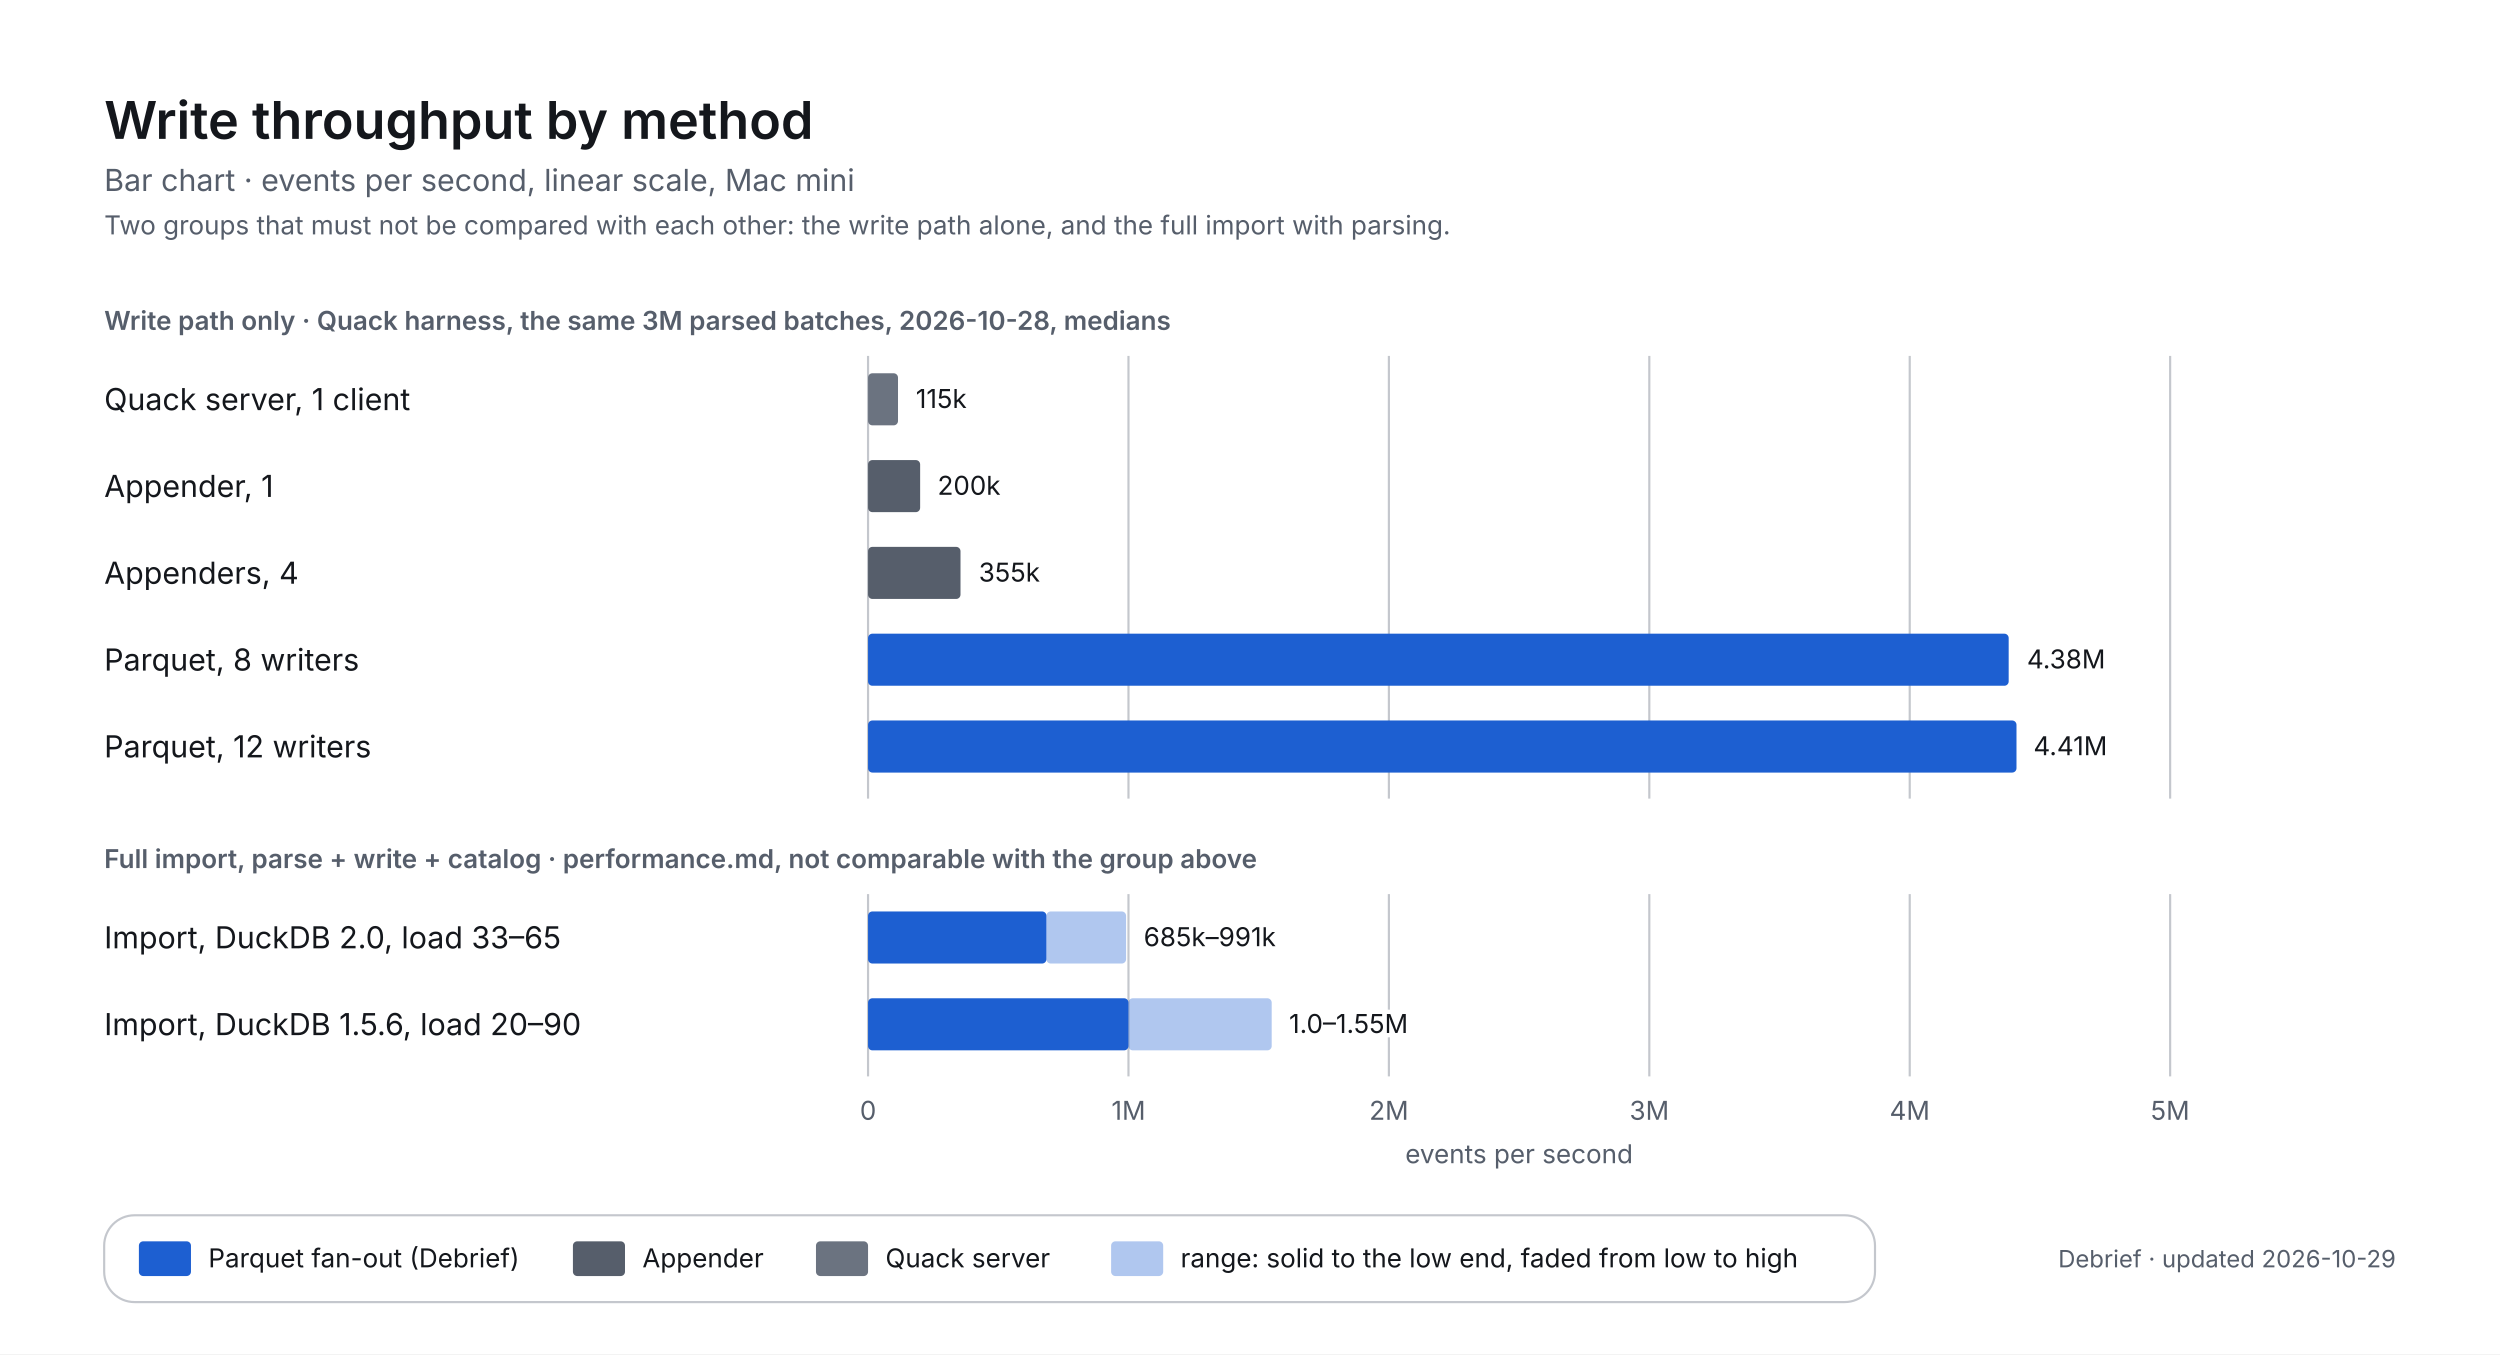
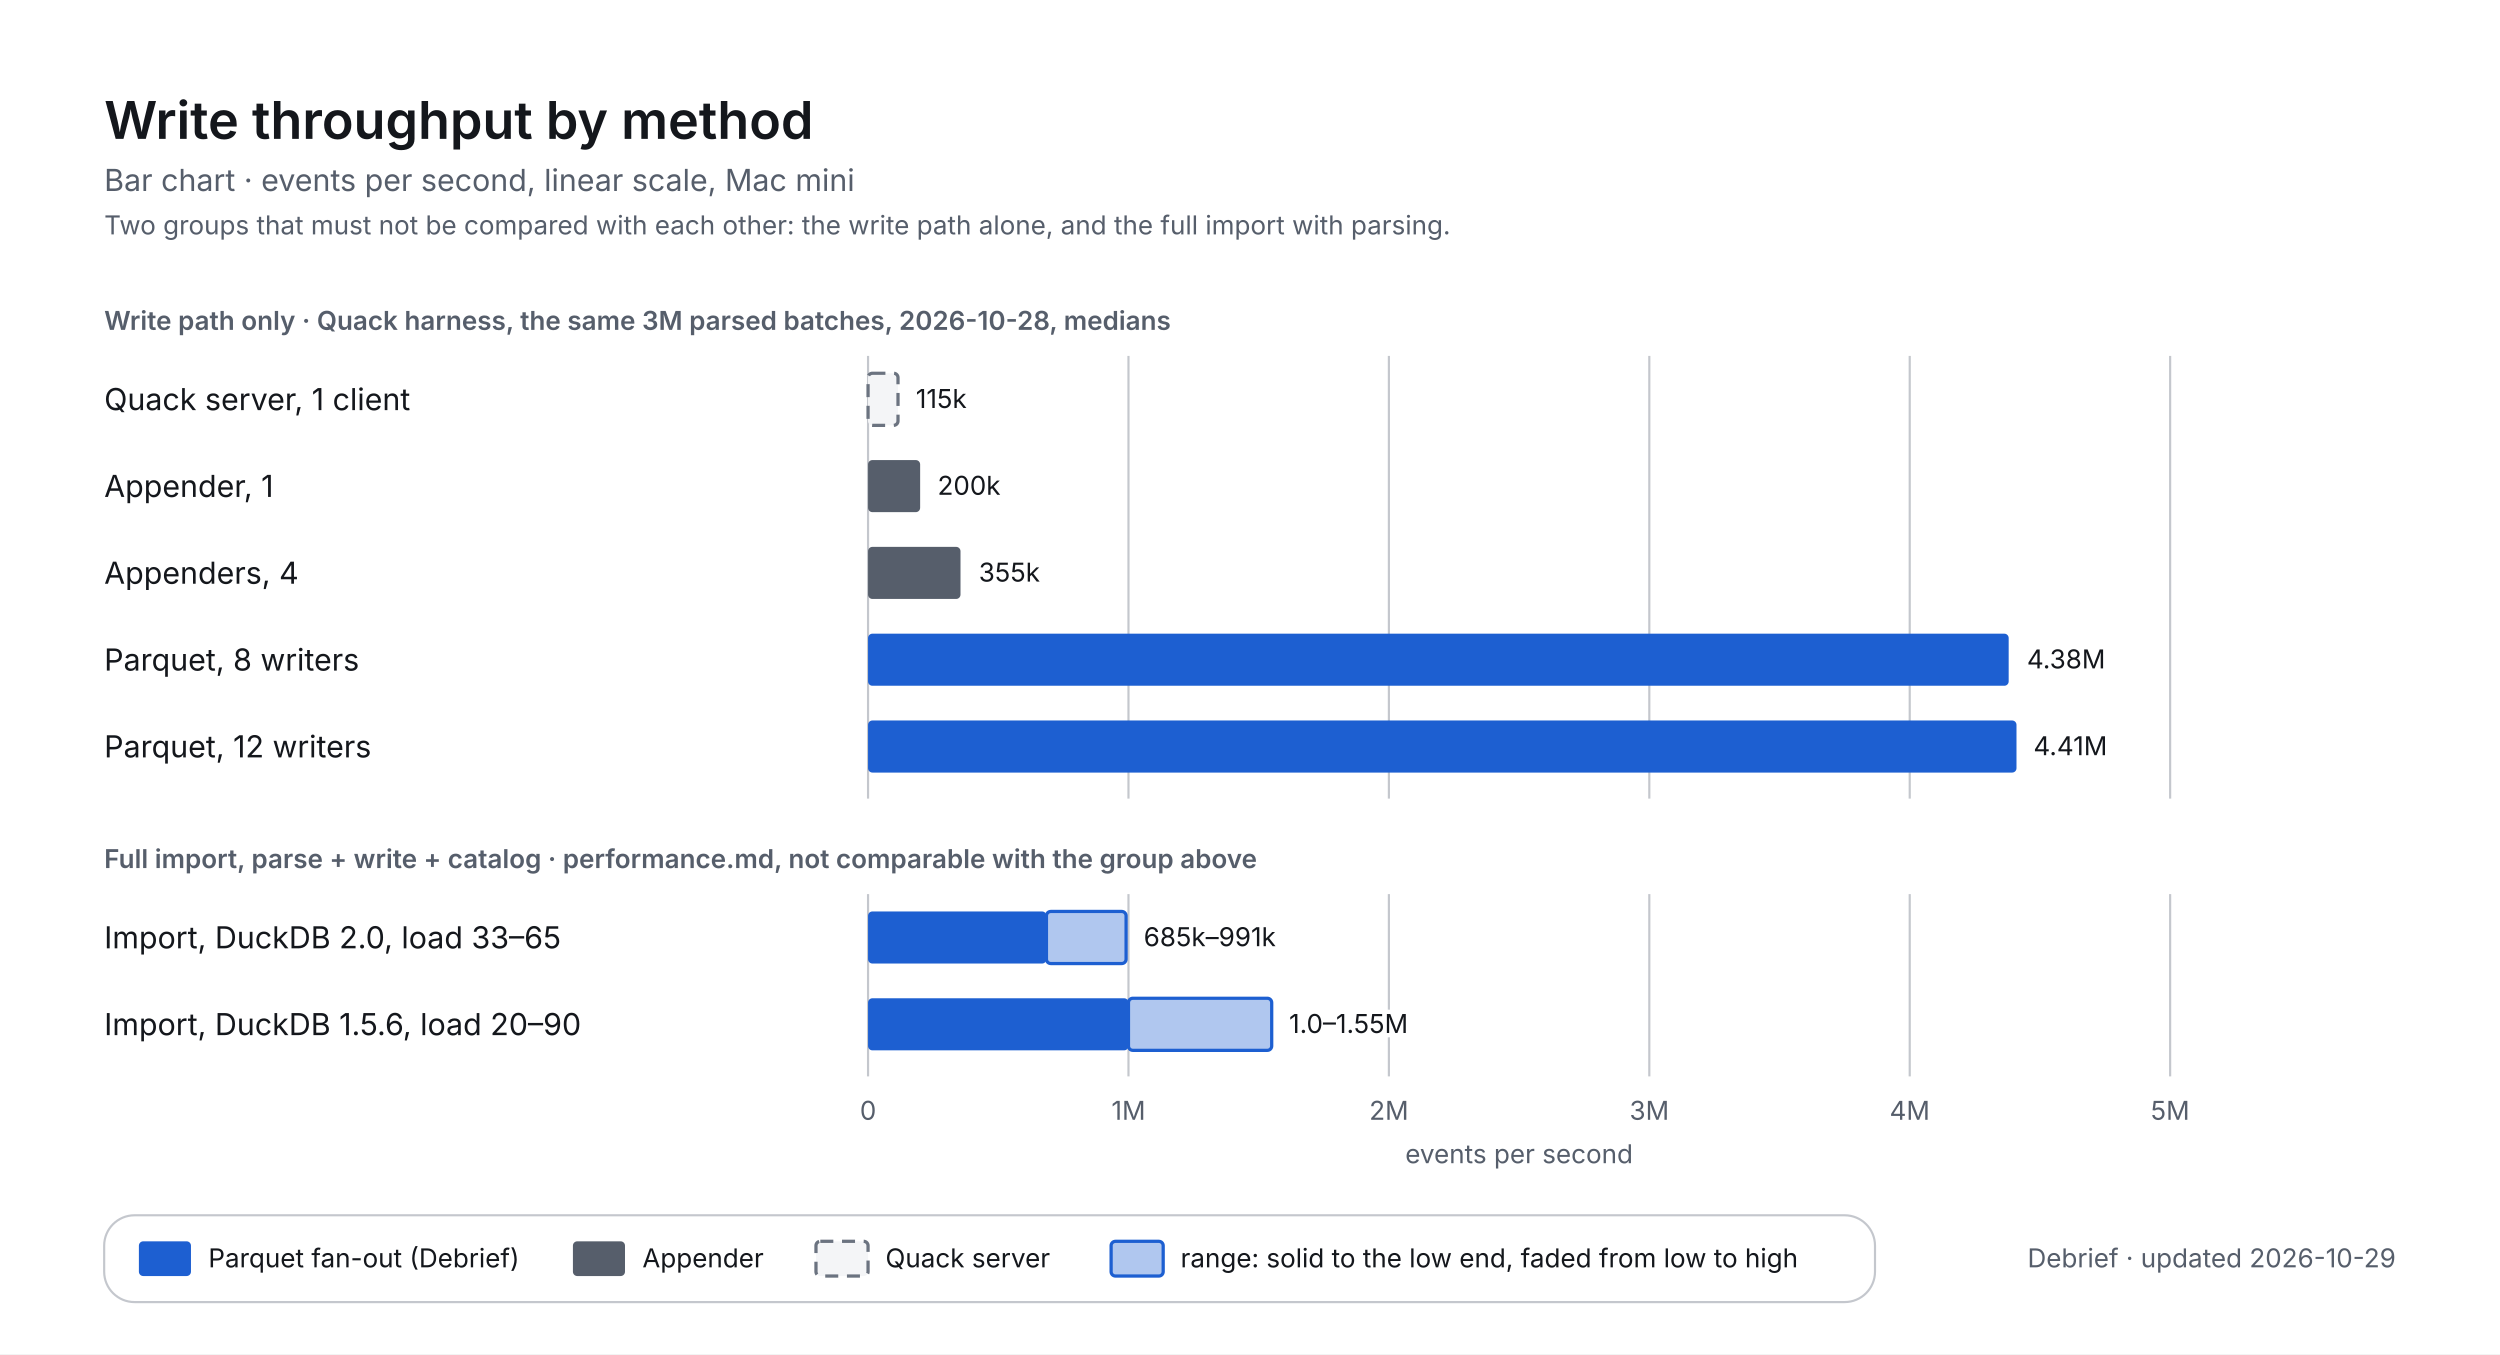
<svg xmlns="http://www.w3.org/2000/svg" viewBox="0 0 1152 624" width="1152" height="624" role="img" aria-labelledby="d2t d2d">
  <style>
    /* diagrams/STYLE.md tokens, Debrief roles. Light by default, dark under prefers-color-scheme. */
    .bg { fill: #ffffff; }
    text { font-family: -apple-system, BlinkMacSystemFont, "Segoe UI", system-ui, sans-serif; font-size: 12px; fill: #14171C; }
    .mono { font-family: ui-monospace, "SF Mono", Menlo, "Cascadia Mono", Consolas, monospace; }
    .muted { fill: #565E6B; }
    .title { font-size: 24px; font-weight: 600; }
    .kind { font-size: 14px; }
    .name { font-size: 14px; font-weight: 600; }
    .glabel { font-weight: 600; fill: #565E6B; }
-     .foot { font-size: 11px; fill: #565E6B; }
+     .foot { font-size: 12px; fill: #565E6B; }
    .group { fill: #F8F9FA; stroke: #C4C7CD; stroke-width: 1; }
    .group-ext { fill: #F8F9FA; stroke: #6B7380; stroke-width: 1; stroke-dasharray: 6 4; }
    .n-own { fill: #E8EFFA; stroke: #1D5FD1; stroke-width: 1.5; }
    .n-proc { fill: #F0F2F5; stroke: #565E6B; stroke-width: 1.5; }
    .n-ext { fill: #F4F5F7; stroke: #6B7380; stroke-width: 1.5; stroke-dasharray: 6 4; }
    .legend { fill: none; stroke: #C4C7CD; stroke-width: 1; }
    .edge { stroke: #565E6B; stroke-width: 1.5; fill: none; }
    .dash { stroke-dasharray: 6 4; }
    .head { fill: #565E6B; }
    .ohead { fill: none; stroke: #565E6B; stroke-width: 1.5; }
    .t-own { fill: #1D5FD1; }
    .b-own { fill: #1D5FD1; }
-     .b-cap { fill: #1D5FD1; fill-opacity: 0.35; }
+     .b-cap { fill: #1D5FD1; fill-opacity: 0.35; stroke: #1D5FD1; stroke-width: 1.5; }
    .b-proc { fill: #565E6B; }
    .b-ext { fill: #6B7380; }
    .grid { stroke: #C4C7CD; stroke-width: 1; }
    .halo { paint-order: stroke; stroke: #ffffff; stroke-width: 4px; stroke-linejoin: round; }
    @media (prefers-color-scheme: dark) {
      .bg { fill: #15171B; }
      text { fill: #ECEEF1; }
      .muted, .glabel, .foot { fill: #A0A7B2; }
      .group { fill: #121418; stroke: #353A42; }
      .group-ext { fill: #121418; stroke: #7F8794; }
      .n-own { fill: #202C3F; stroke: #5B9BFF; }
      .n-proc { fill: #1B1E23; stroke: #A0A7B2; }
      .n-ext { fill: #17191E; stroke: #7F8794; }
      .legend { stroke: #353A42; }
      .edge { stroke: #A0A7B2; }
      .head { fill: #A0A7B2; }
      .ohead { stroke: #A0A7B2; }
      .t-own, .b-own, .b-cap { fill: #5B9BFF; }
+       .b-cap { stroke: #5B9BFF; }
      .b-proc { fill: #A0A7B2; }
      .b-ext { fill: #7F8794; }
      .grid { stroke: #353A42; }
      .halo { stroke: #15171B; }
    }
  </style>
  <defs>
    <marker id="ah" viewBox="0 0 10 10" refX="9" refY="5" markerWidth="7" markerHeight="7" orient="auto">
      <path d="M0,0 L10,5 L0,10 z" class="head" />
    </marker>
    <marker id="oh" viewBox="0 0 10 10" refX="9" refY="5" markerWidth="7" markerHeight="7" orient="auto">
      <path d="M1,1 L9,5 L1,9" class="ohead" />
    </marker>
  </defs>
  <rect class="bg" x="0" y="0" width="1152" height="624" />
  <text x="48" y="64" class="title">Write throughput by method</text>
  <text x="48" y="88" class="kind muted">Bar chart · events per second, linear scale, Mac mini</text>
  <text x="48" y="108" class="muted">Two groups that must not be compared with each other: the write path alone, and the full import with parsing.</text>
  <text x="48" y="152" class="glabel">Write path only · Quack harness, the same 3M parsed batches, 2026-10-28, medians</text>
  <line x1="400" y1="164" x2="400" y2="368" class="grid" />
  <line x1="520" y1="164" x2="520" y2="368" class="grid" />
  <line x1="640" y1="164" x2="640" y2="368" class="grid" />
  <line x1="760" y1="164" x2="760" y2="368" class="grid" />
  <line x1="880" y1="164" x2="880" y2="368" class="grid" />
  <line x1="1000" y1="164" x2="1000" y2="368" class="grid" />
  <text x="48" y="189" class="kind">Quack server, 1 client</text>
-   <rect x="400" y="172" width="13.8" height="24" rx="2" class="b-ext" />
+   <rect x="400" y="172" width="13.8" height="24" rx="2" class="n-ext" />
  <text x="422" y="188" class="halo">115k</text>
  <text x="48" y="229" class="kind">Appender, 1</text>
  <rect x="400" y="212" width="24.0" height="24" rx="2" class="b-proc" />
  <text x="432" y="228" class="halo">200k</text>
  <text x="48" y="269" class="kind">Appenders, 4</text>
  <rect x="400" y="252" width="42.6" height="24" rx="2" class="b-proc" />
  <text x="451" y="268" class="halo">355k</text>
  <text x="48" y="309" class="kind">Parquet, 8 writers</text>
  <rect x="400" y="292" width="525.6" height="24" rx="2" class="b-own" />
  <text x="934" y="308" class="halo">4.38M</text>
  <text x="48" y="349" class="kind">Parquet, 12 writers</text>
  <rect x="400" y="332" width="529.2" height="24" rx="2" class="b-own" />
  <text x="937" y="348" class="halo">4.41M</text>
  <text x="48" y="400" class="glabel">Full import, parse + write + catalog · performance.md, not comparable with the group above</text>
  <line x1="400" y1="412" x2="400" y2="496" class="grid" />
  <line x1="520" y1="412" x2="520" y2="496" class="grid" />
  <line x1="640" y1="412" x2="640" y2="496" class="grid" />
  <line x1="760" y1="412" x2="760" y2="496" class="grid" />
  <line x1="880" y1="412" x2="880" y2="496" class="grid" />
  <line x1="1000" y1="412" x2="1000" y2="496" class="grid" />
  <text x="48" y="437" class="kind">Import, DuckDB 2.0, load 33–65</text>
  <rect x="400" y="420" width="82.2" height="24" rx="2" class="b-own" />
  <rect x="482.2" y="420" width="36.7" height="24" rx="2" class="b-cap" />
  <text x="527" y="436" class="halo">685k–991k</text>
  <text x="48" y="477" class="kind">Import, DuckDB 1.5.6, load 20–90</text>
  <rect x="400" y="460" width="120.0" height="24" rx="2" class="b-own" />
  <rect x="520.0" y="460" width="66.0" height="24" rx="2" class="b-cap" />
  <text x="594" y="476" class="halo">1.0–1.55M</text>
  <text x="400" y="516" class="muted" text-anchor="middle">0</text>
  <text x="520" y="516" class="muted" text-anchor="middle">1M</text>
  <text x="640" y="516" class="muted" text-anchor="middle">2M</text>
  <text x="760" y="516" class="muted" text-anchor="middle">3M</text>
  <text x="880" y="516" class="muted" text-anchor="middle">4M</text>
  <text x="1000" y="516" class="muted" text-anchor="middle">5M</text>
  <text x="700" y="536" class="muted" text-anchor="middle">events per second</text>
  <rect x="48" y="560" width="816" height="40" rx="14" class="legend" />
  <rect x="64" y="572" width="24" height="16" rx="2" class="b-own" />
  <text x="96" y="584">Parquet fan-out (Debrief)</text>
  <rect x="264" y="572" width="24" height="16" rx="2" class="b-proc" />
  <text x="296" y="584">Appender</text>
-   <rect x="376" y="572" width="24" height="16" rx="2" class="b-ext" />
+   <rect x="376" y="572" width="24" height="16" rx="2" class="n-ext" />
  <text x="408" y="584">Quack server</text>
  <rect x="512" y="572" width="24" height="16" rx="2" class="b-cap" />
  <text x="544" y="584">range: solid to the low end, faded from low to high</text>
  <text x="1104" y="584" class="foot" text-anchor="end">Debrief · updated 2026-10-29</text>
</svg>
